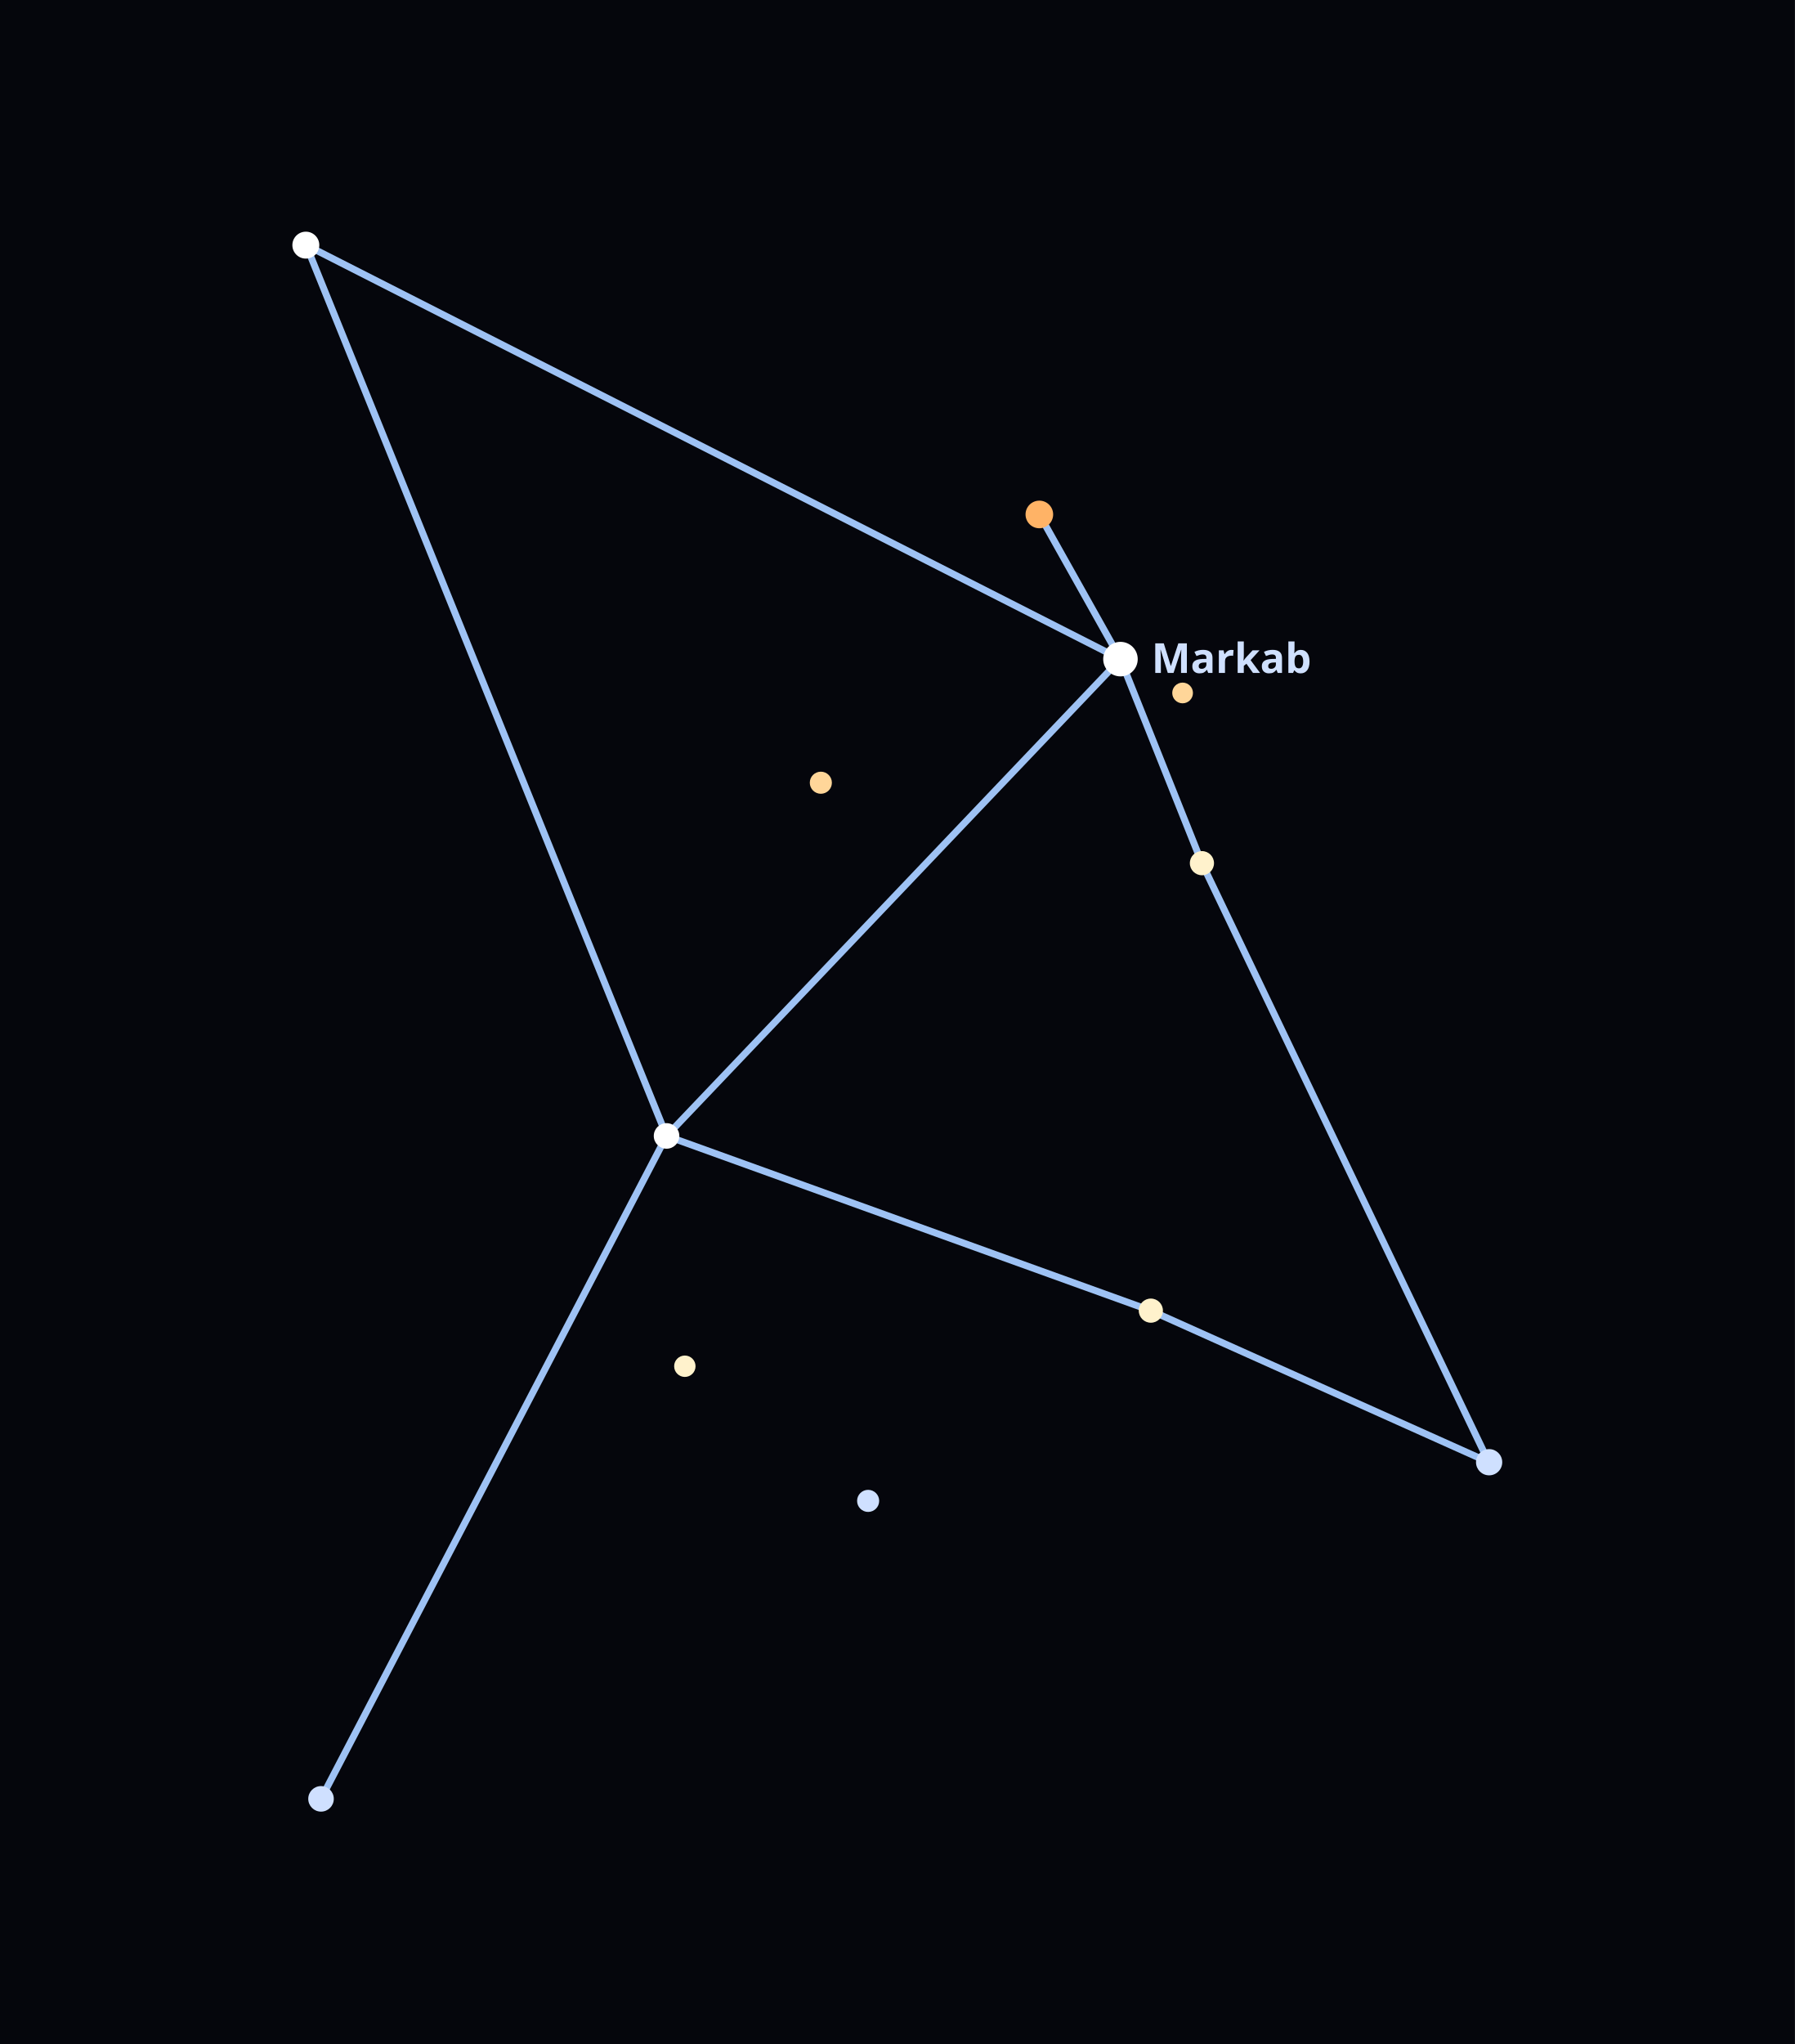
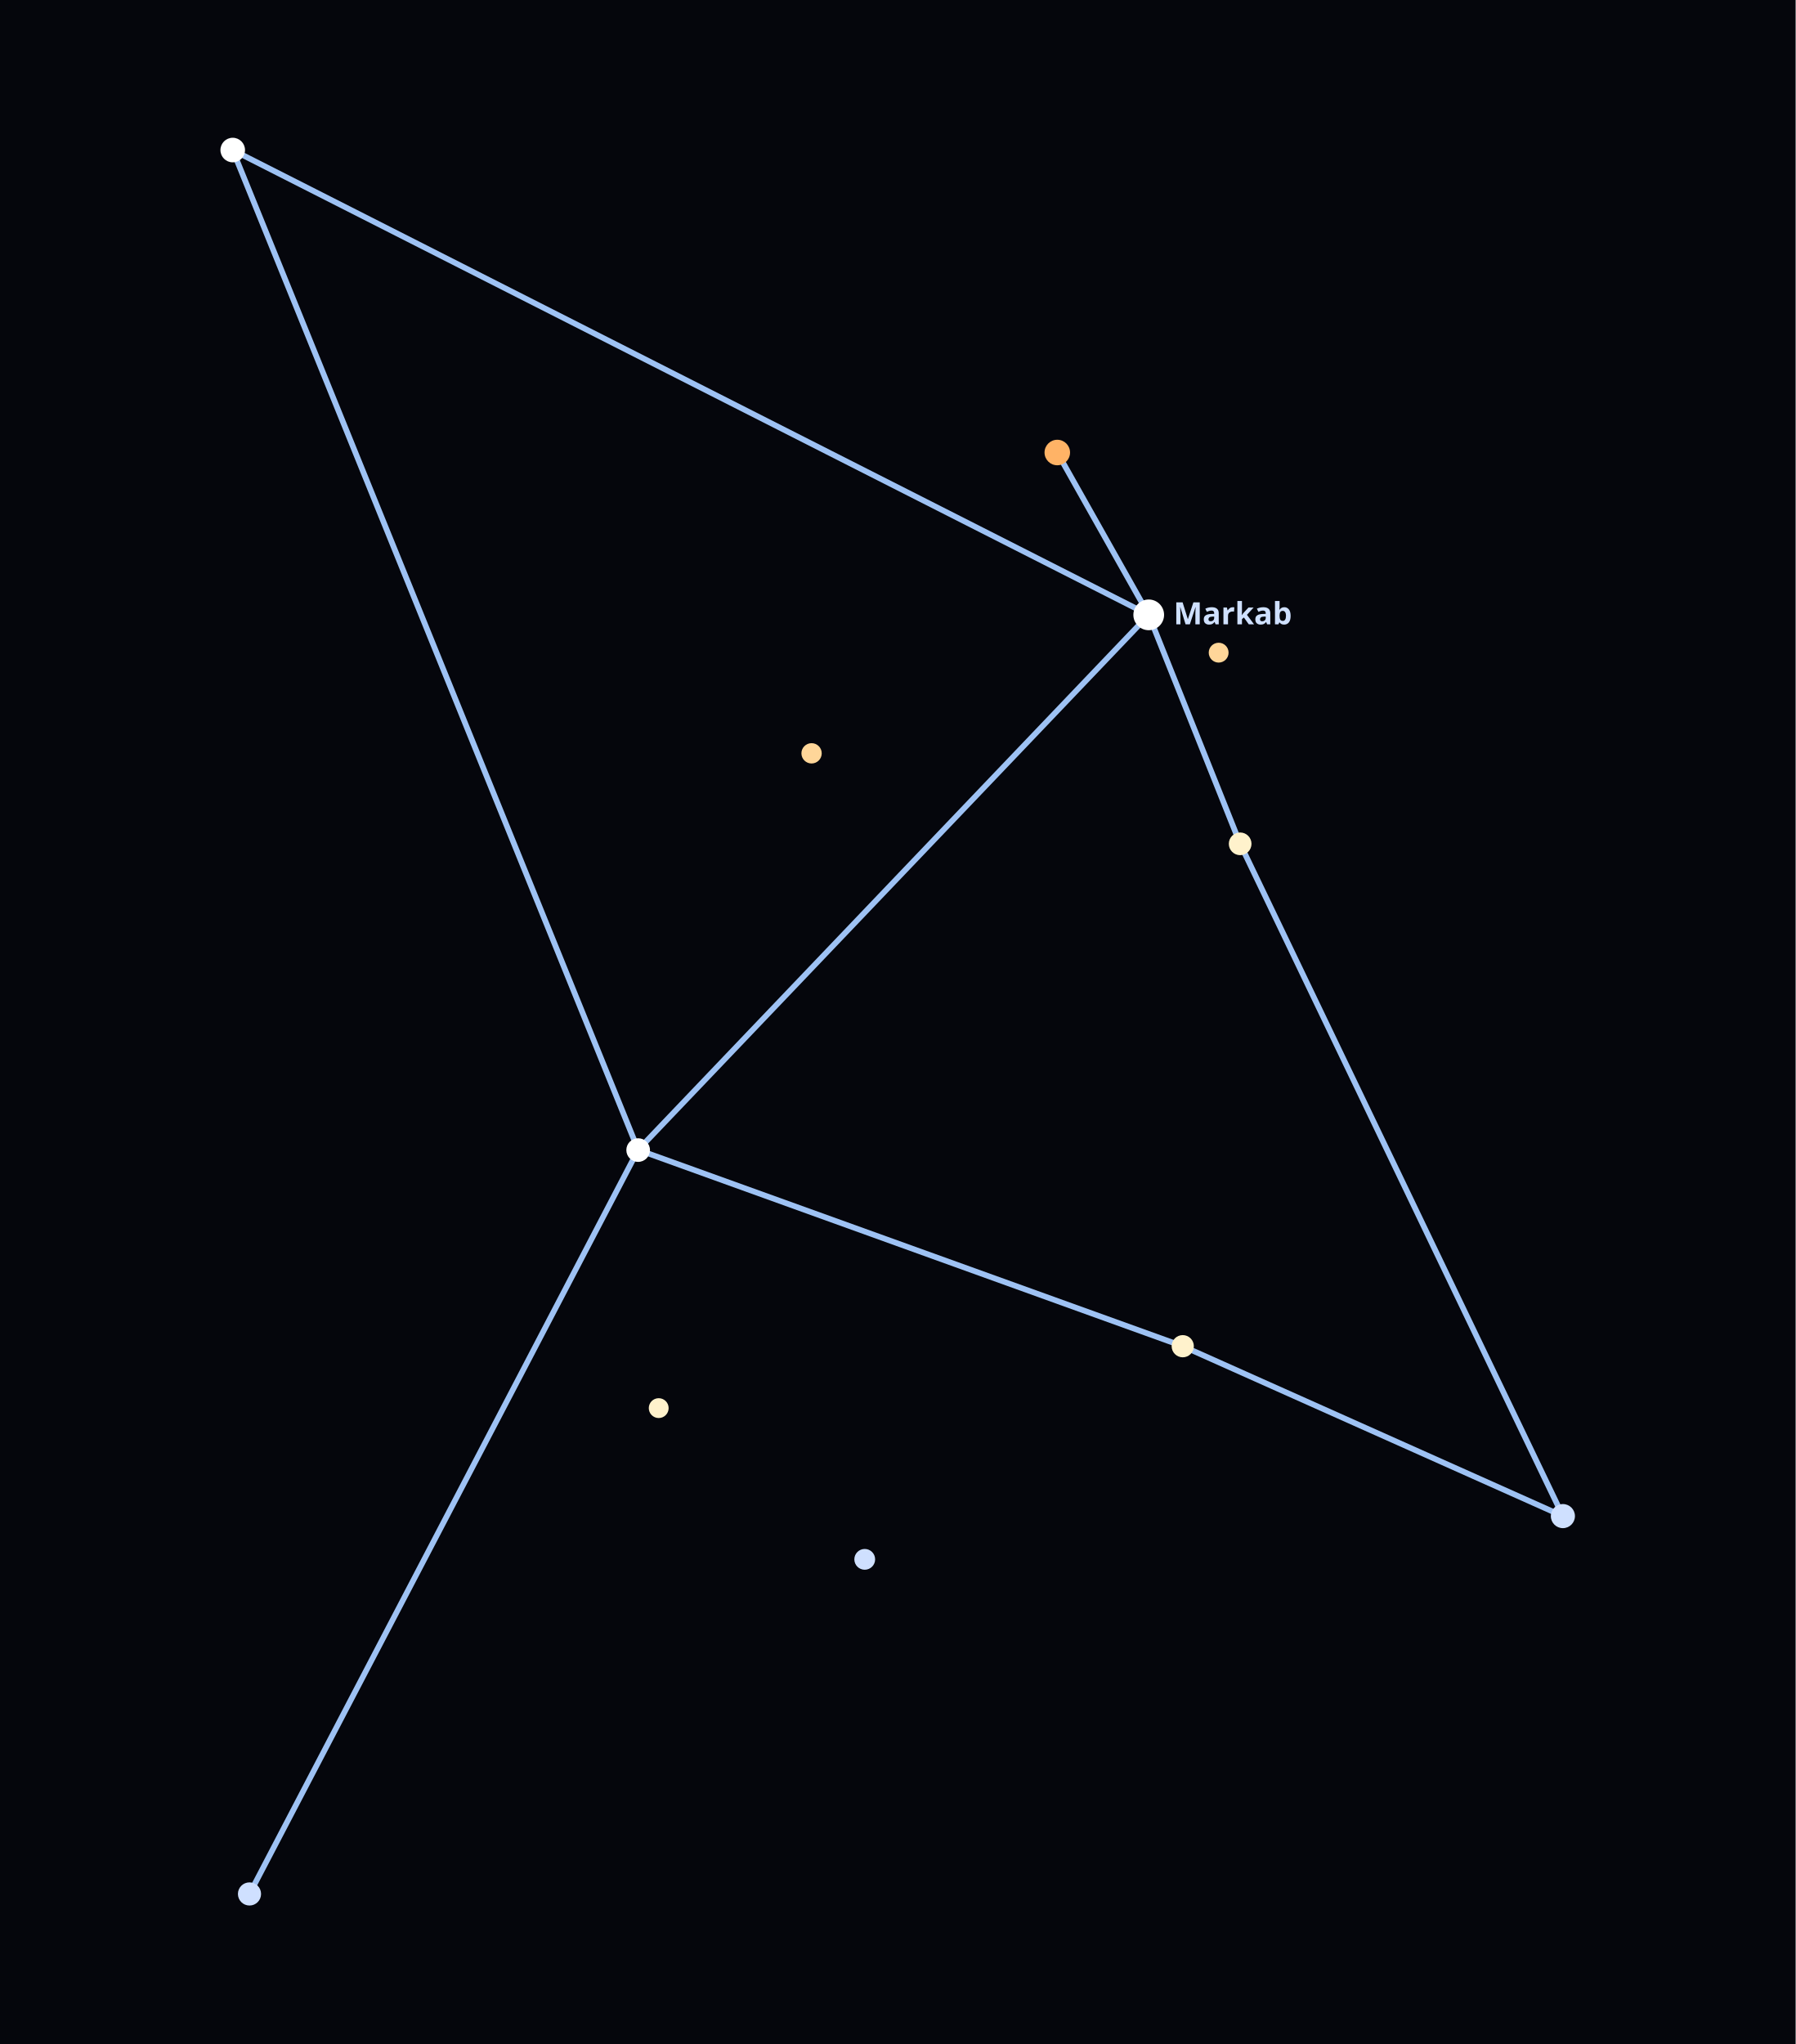
- <svg xmlns="http://www.w3.org/2000/svg" viewBox="0 0 520 592" font-family="Audiowide, Segoe UI, sans-serif">
-   <rect width="520" height="592" fill="#05060c" />
-   <polyline points="301.1,149.0 324.6,190.9 348.2,250.0 431.3,423.5 333.4,379.6 193.1,329.0 88.7,71.0 324.6,190.9 193.1,329.0 93.0,521.0" fill="none" stroke="#a6ccff" stroke-width="2.0" stroke-opacity="0.95" stroke-linejoin="round" />
-   <circle class="star" cx="301.1" cy="149.0" r="4.0" fill="#ffb366" data-name="HIP 97278" data-meta="mag 2.72" />
-   <circle class="star" cx="324.6" cy="190.9" r="5.0" fill="#ffffff" data-name="Markab" data-meta="mag 0.76" />
-   <text x="333.6" y="194.9" fill="#cfe0ff" font-size="12" font-weight="bold">Markab</text>
-   <circle class="star" cx="348.2" cy="250.0" r="3.5" fill="#fff2cc" data-name="HIP 98036" data-meta="mag 3.71" />
-   <circle class="star" cx="431.4" cy="423.5" r="3.8" fill="#cfe0ff" data-name="HIP 99473" data-meta="mag 3.24" />
-   <circle class="star" cx="333.4" cy="379.6" r="3.5" fill="#fff2cc" data-name="HIP 97804" data-meta="mag 3.87" />
-   <circle class="star" cx="193.1" cy="329.0" r="3.7" fill="#ffffff" data-name="HIP 95501" data-meta="mag 3.36" />
-   <circle class="star" cx="88.6" cy="71.0" r="3.9" fill="#ffffff" data-name="HIP 93747" data-meta="mag 2.99" />
-   <circle class="star" cx="93.0" cy="521.0" r="3.7" fill="#cfe0ff" data-name="HIP 93805" data-meta="mag 3.43" />
-   <circle class="star" cx="-722.7" cy="1038.3" r="4.9" fill="#ffb366" data-name="Tarazed" data-meta="mag 1.06" />
-   <text x="-713.8" y="1042.3" fill="#cfe0ff" font-size="12" font-weight="bold">Tarazed</text>
-   <circle class="star" cx="-660.9" cy="-354.8" r="4.0" fill="#fff2cc" data-name="Altair" data-meta="mag 2.81" />
-   <text x="-652.9" y="-350.8" fill="#cfe0ff" font-size="12" font-weight="bold">Altair</text>
-   <circle class="star" cx="251.5" cy="434.7" r="3.2" fill="#cfe0ff" data-name="HIP 96468" data-meta="mag 4.36" />
-   <circle class="star" cx="237.8" cy="226.7" r="3.2" fill="#ffd699" data-name="HIP 96229" data-meta="mag 4.45" />
-   <circle class="star" cx="198.4" cy="395.7" r="3.1" fill="#fff2cc" data-name="HIP 95585" data-meta="mag 4.64" />
-   <circle class="star" cx="342.6" cy="200.7" r="3.0" fill="#ffd699" data-name="HIP 97938" data-meta="mag 4.71" />
+ <svg xmlns="http://www.w3.org/2000/svg" viewBox="0 0 760 865" font-family="Audiowide, Segoe UI, sans-serif">
+   <rect width="760" height="865" fill="#05060c" />
+   <polyline class="fig-line" points="447.5,191.5 486.2,260.2 524.9,357.1 661.5,641.6 500.6,569.7 270.1,486.6 98.5,63.5 486.2,260.2 270.1,486.6 105.6,801.5" fill="none" stroke="#a6ccff" stroke-width="2.4" stroke-opacity="0.95" stroke-linejoin="round" data-seq="97278,97649,98036,99473,97804,95501,93747,97649,95501,93805" />
+   <circle class="star" cx="447.5" cy="191.5" r="5.4" fill="#ffb366" data-name="HIP 97278" data-meta="mag 2.72" data-vid="97278" />
+   <circle class="star" cx="486.2" cy="260.2" r="6.5" fill="#ffffff" data-name="Markab" data-meta="mag 0.76" data-vid="97649" />
+   <text class="star-label" x="496.7" y="264.2" fill="#cfe0ff" font-size="13" font-weight="bold" data-vid="97649">Markab</text>
+   <circle class="star" cx="524.9" cy="357.1" r="4.8" fill="#fff2cc" data-name="HIP 98036" data-meta="mag 3.71" data-vid="98036" />
+   <circle class="star" cx="661.5" cy="641.6" r="5.1" fill="#cfe0ff" data-name="HIP 99473" data-meta="mag 3.24" data-vid="99473" />
+   <circle class="star" cx="500.6" cy="569.7" r="4.7" fill="#fff2cc" data-name="HIP 97804" data-meta="mag 3.87" data-vid="97804" />
+   <circle class="star" cx="270.1" cy="486.7" r="5.0" fill="#ffffff" data-name="HIP 95501" data-meta="mag 3.36" data-vid="95501" />
+   <circle class="star" cx="98.5" cy="63.5" r="5.2" fill="#ffffff" data-name="HIP 93747" data-meta="mag 2.99" data-vid="93747" />
+   <circle class="star" cx="105.6" cy="801.5" r="4.9" fill="#cfe0ff" data-name="HIP 93805" data-meta="mag 3.43" data-vid="93805" />
+   <circle class="star" cx="-1234.5" cy="1649.7" r="6.4" fill="#ffb366" data-name="Tarazed" data-meta="mag 1.06" data-vid="80763" />
+   <text class="star-label" x="-1224.1" y="1653.7" fill="#cfe0ff" font-size="13" font-weight="bold" data-vid="80763">Tarazed</text>
+   <circle class="star" cx="-1133.0" cy="-634.8" r="5.3" fill="#fff2cc" data-name="Altair" data-meta="mag 2.81" data-vid="81693" />
+   <text class="star-label" x="-1123.7" y="-630.8" fill="#cfe0ff" font-size="13" font-weight="bold" data-vid="81693">Altair</text>
+   <circle class="star" cx="366.0" cy="659.9" r="4.4" fill="#cfe0ff" data-name="HIP 96468" data-meta="mag 4.36" data-vid="96468" />
+   <circle class="star" cx="343.5" cy="318.8" r="4.3" fill="#ffd699" data-name="HIP 96229" data-meta="mag 4.45" data-vid="96229" />
+   <circle class="star" cx="278.8" cy="595.9" r="4.2" fill="#fff2cc" data-name="HIP 95585" data-meta="mag 4.64" data-vid="95585" />
+   <circle class="star" cx="515.8" cy="276.2" r="4.2" fill="#ffd699" data-name="HIP 97938" data-meta="mag 4.71" data-vid="97938" />
</svg>
